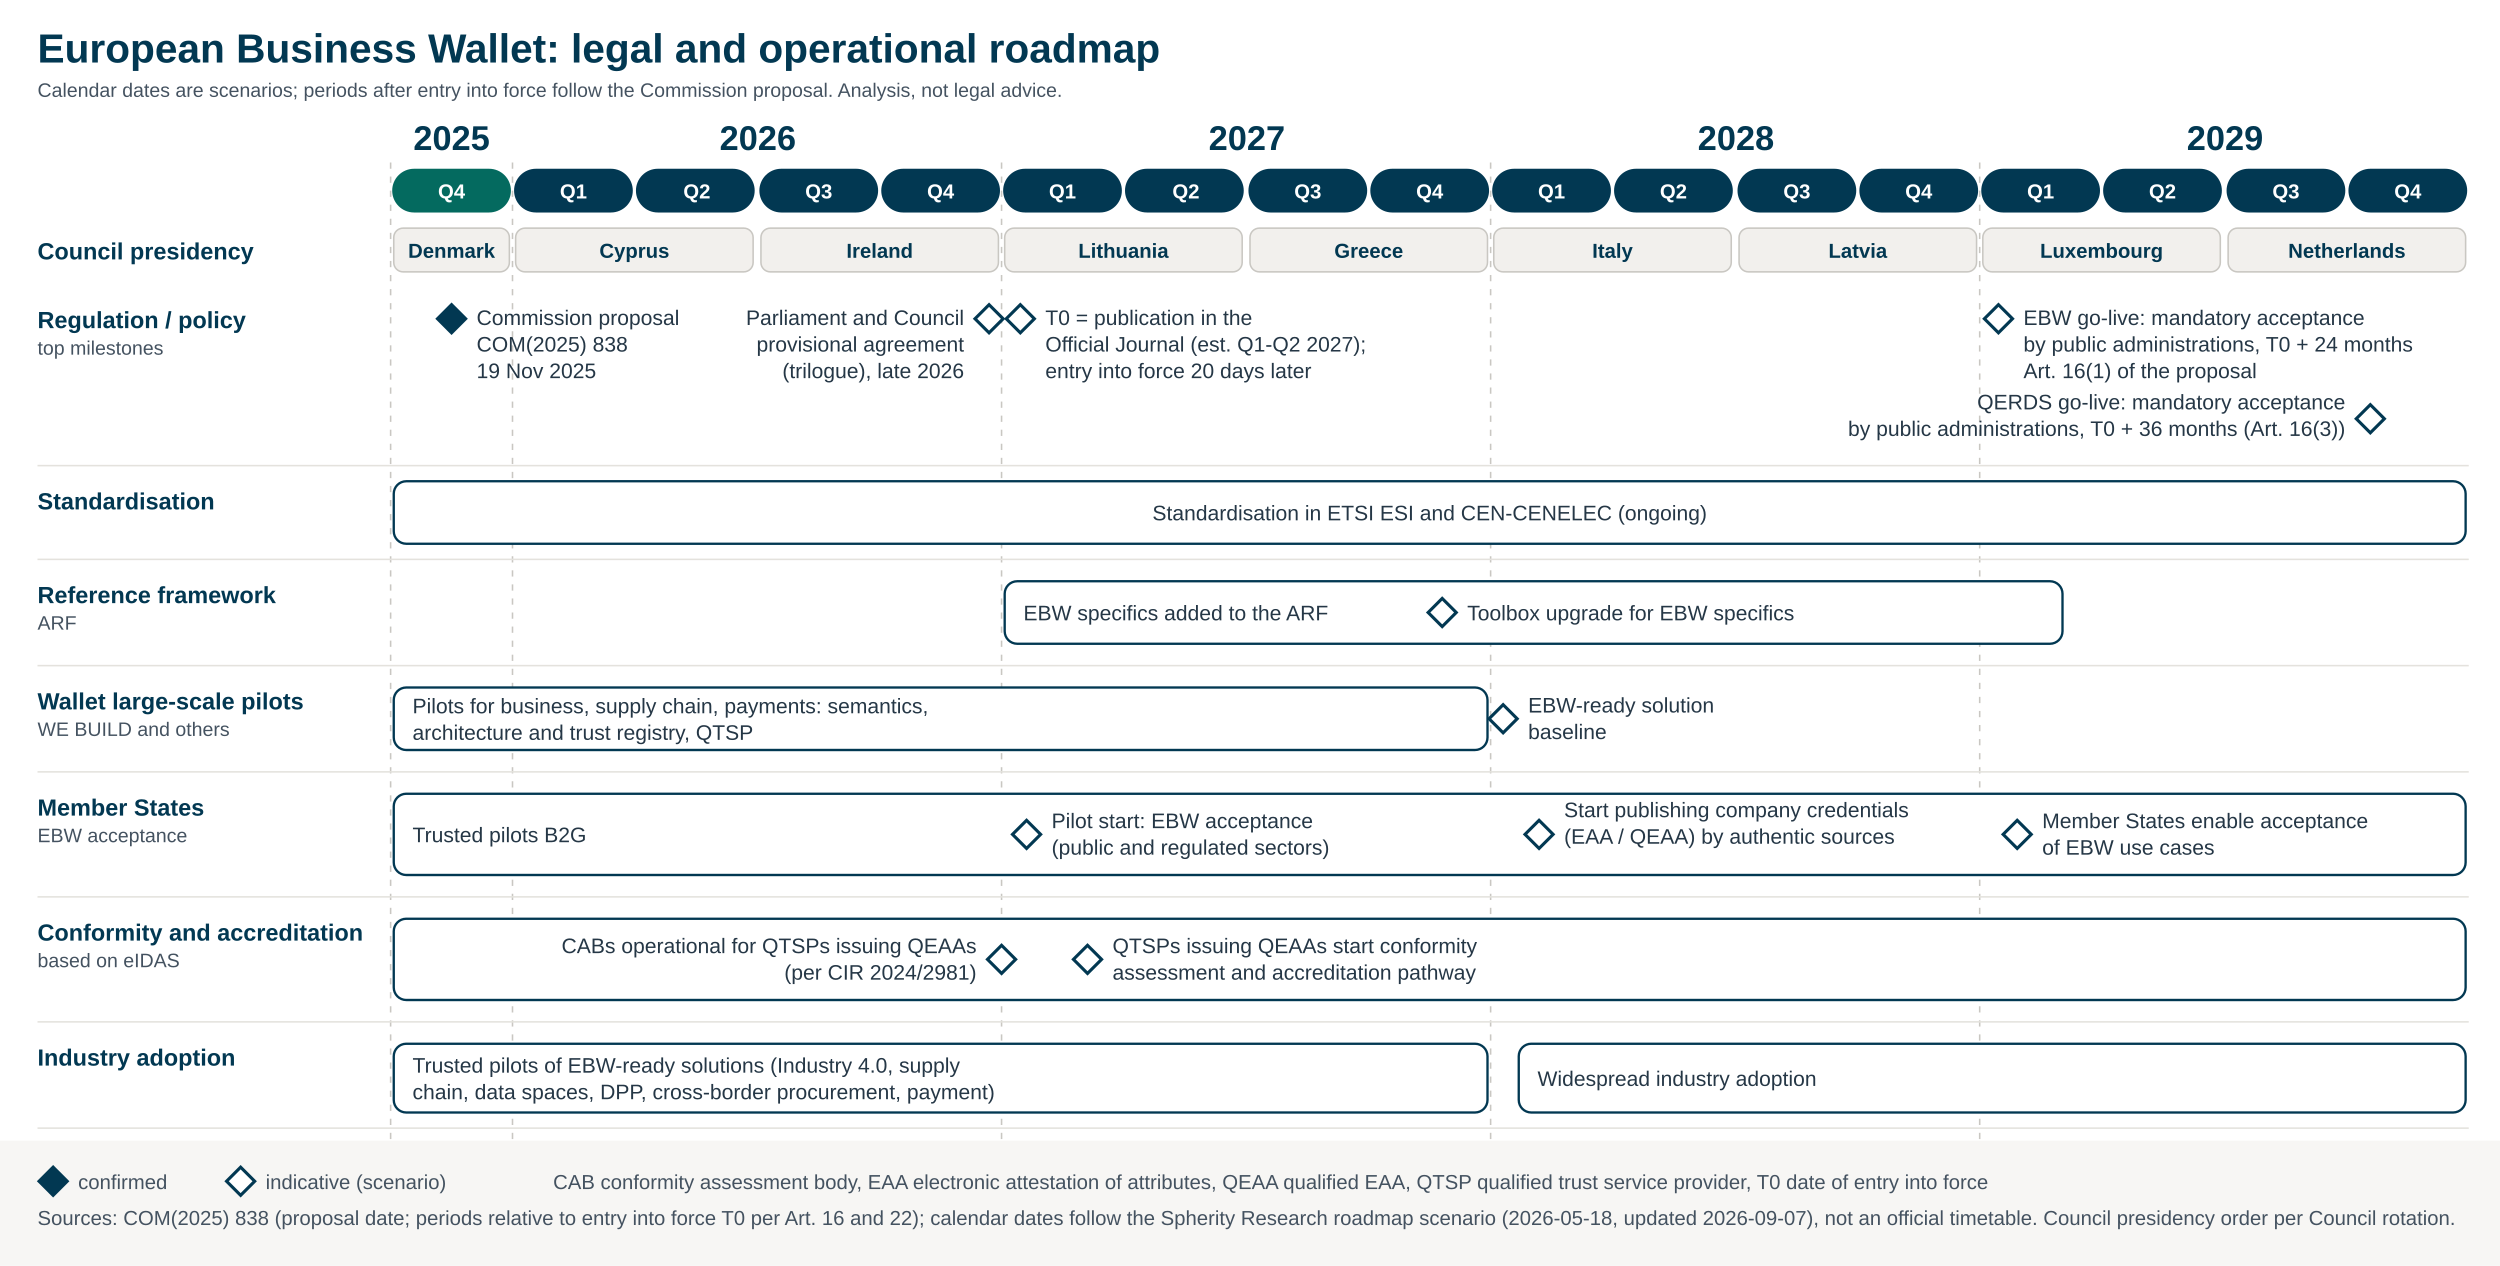
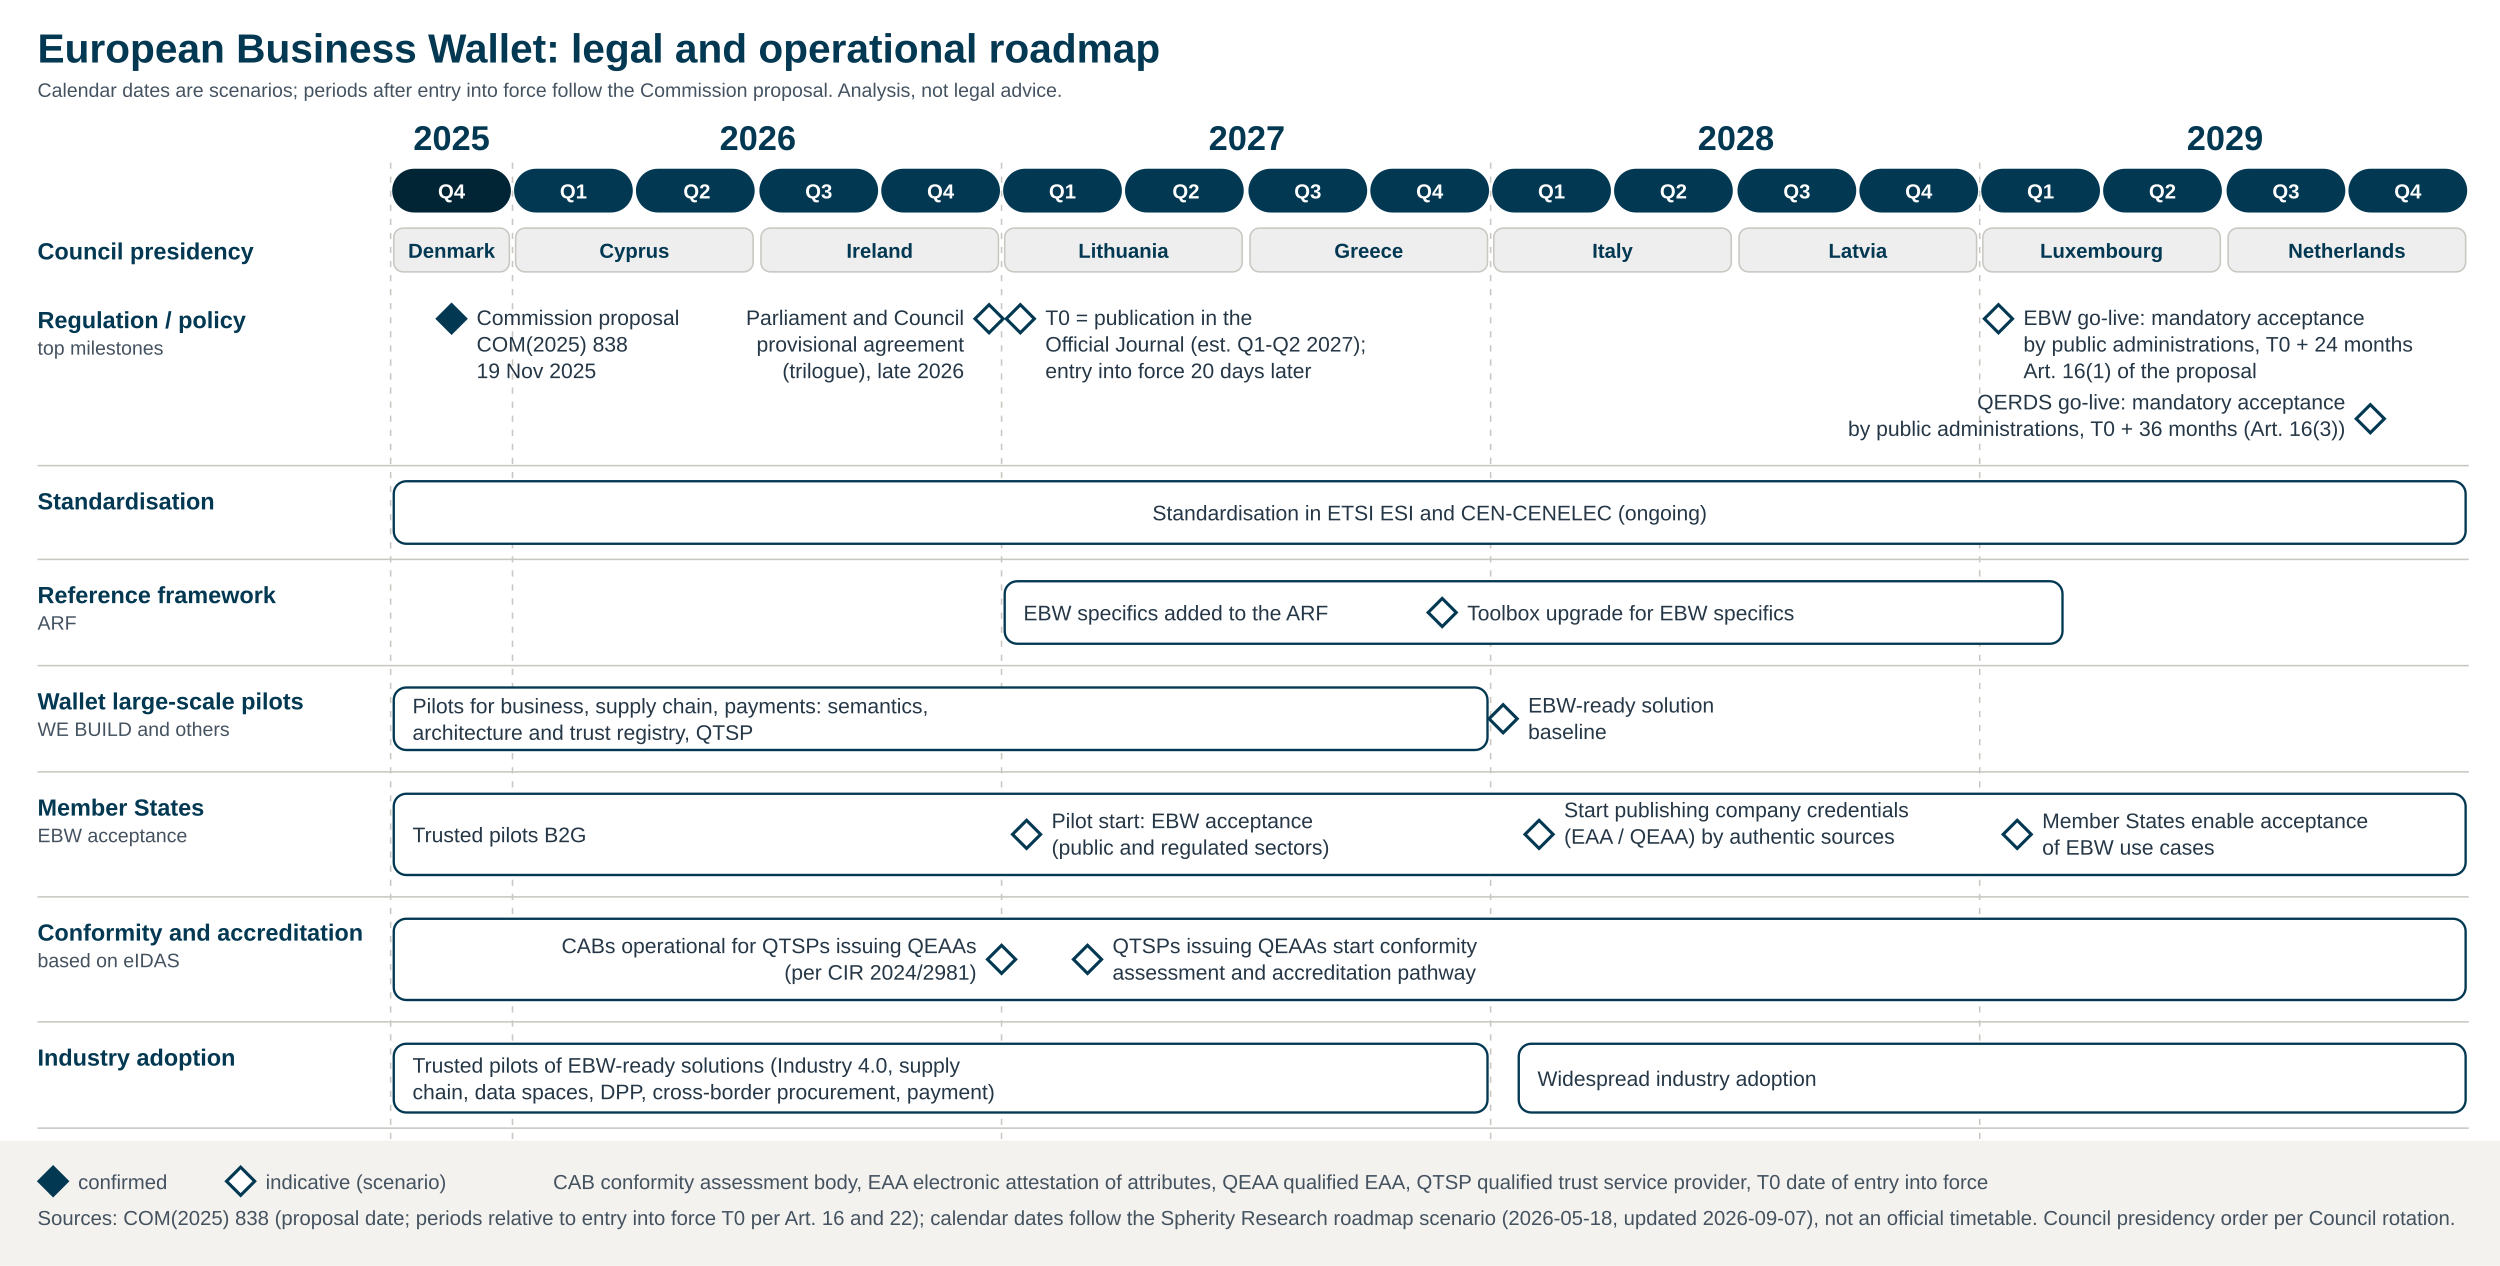
<svg xmlns="http://www.w3.org/2000/svg" viewBox="0 0 1600 810" width="1600" height="810" role="img" aria-labelledby="tm dm">
  <style>text{font-family:Archivo,Arial,sans-serif;fill:#253746}.t{font-size:26px;font-weight:700;fill:#023852}.lane{font-size:15px;font-weight:700;fill:#023852}.sub{font-size:12.5px;fill:#445260}.yr{font-size:22px;font-weight:700;fill:#023852}.q{font-size:13px;font-weight:600;fill:#fff}.bx{font-size:13.5px}.pres{font-size:13px;font-weight:600;fill:#023852}.leg{font-size:13px;fill:#445260}.grid{stroke:#C9C7C2;stroke-width:1;stroke-dasharray:4 5}</style>
  <rect width="1600" height="810" fill="#fff" />
  <text x="24" y="40" class="t">European Business Wallet: legal and operational roadmap</text>
  <text x="24" y="62" class="sub">Calendar dates are scenarios; periods after entry into force follow the Commission proposal. Analysis, not legal advice.</text>
  <text x="289" y="96" class="yr" text-anchor="middle">2025</text>
  <line x1="250" y1="104" x2="250" y2="740" class="grid" />
  <text x="485" y="96" class="yr" text-anchor="middle">2026</text>
  <line x1="328" y1="104" x2="328" y2="740" class="grid" />
  <text x="798" y="96" class="yr" text-anchor="middle">2027</text>
  <line x1="641" y1="104" x2="641" y2="740" class="grid" />
  <text x="1111" y="96" class="yr" text-anchor="middle">2028</text>
  <line x1="954" y1="104" x2="954" y2="740" class="grid" />
  <text x="1424" y="96" class="yr" text-anchor="middle">2029</text>
  <line x1="1267" y1="104" x2="1267" y2="740" class="grid" />
-   <rect x="251" y="108" width="76" height="28" rx="14" fill="#046A5F" />
+   <rect x="251" y="108" width="76" height="28" rx="14" fill="#022536" />
  <text x="289" y="127" class="q" text-anchor="middle">Q4</text>
  <rect x="329" y="108" width="76" height="28" rx="14" fill="#023852" />
  <text x="367" y="127" class="q" text-anchor="middle">Q1</text>
  <rect x="407" y="108" width="76" height="28" rx="14" fill="#023852" />
  <text x="446" y="127" class="q" text-anchor="middle">Q2</text>
  <rect x="486" y="108" width="76" height="28" rx="14" fill="#023852" />
  <text x="524" y="127" class="q" text-anchor="middle">Q3</text>
  <rect x="564" y="108" width="76" height="28" rx="14" fill="#023852" />
  <text x="602" y="127" class="q" text-anchor="middle">Q4</text>
  <rect x="642" y="108" width="76" height="28" rx="14" fill="#023852" />
  <text x="680" y="127" class="q" text-anchor="middle">Q1</text>
  <rect x="720" y="108" width="76" height="28" rx="14" fill="#023852" />
  <text x="759" y="127" class="q" text-anchor="middle">Q2</text>
  <rect x="799" y="108" width="76" height="28" rx="14" fill="#023852" />
  <text x="837" y="127" class="q" text-anchor="middle">Q3</text>
  <rect x="877" y="108" width="76" height="28" rx="14" fill="#023852" />
  <text x="915" y="127" class="q" text-anchor="middle">Q4</text>
  <rect x="955" y="108" width="76" height="28" rx="14" fill="#023852" />
  <text x="993" y="127" class="q" text-anchor="middle">Q1</text>
  <rect x="1033" y="108" width="76" height="28" rx="14" fill="#023852" />
  <text x="1071" y="127" class="q" text-anchor="middle">Q2</text>
  <rect x="1112" y="108" width="76" height="28" rx="14" fill="#023852" />
  <text x="1150" y="127" class="q" text-anchor="middle">Q3</text>
  <rect x="1190" y="108" width="76" height="28" rx="14" fill="#023852" />
  <text x="1228" y="127" class="q" text-anchor="middle">Q4</text>
  <rect x="1268" y="108" width="76" height="28" rx="14" fill="#023852" />
  <text x="1306" y="127" class="q" text-anchor="middle">Q1</text>
  <rect x="1346" y="108" width="76" height="28" rx="14" fill="#023852" />
  <text x="1384" y="127" class="q" text-anchor="middle">Q2</text>
  <rect x="1425" y="108" width="76" height="28" rx="14" fill="#023852" />
  <text x="1463" y="127" class="q" text-anchor="middle">Q3</text>
  <rect x="1503" y="108" width="76" height="28" rx="14" fill="#023852" />
  <text x="1541" y="127" class="q" text-anchor="middle">Q4</text>
  <text x="24" y="166" class="lane">Council presidency</text>
-   <rect x="252" y="146" width="74" height="28" rx="6" fill="#F2F0ED" stroke="#C9C7C2" />
+   <rect x="252" y="146" width="74" height="28" rx="6" fill="#EEEEEE" stroke="#C9C7C2" />
  <text x="289" y="165" class="pres" text-anchor="middle">Denmark</text>
-   <rect x="330" y="146" width="152" height="28" rx="6" fill="#F2F0ED" stroke="#C9C7C2" />
+   <rect x="330" y="146" width="152" height="28" rx="6" fill="#EEEEEE" stroke="#C9C7C2" />
  <text x="406" y="165" class="pres" text-anchor="middle">Cyprus</text>
-   <rect x="487" y="146" width="152" height="28" rx="6" fill="#F2F0ED" stroke="#C9C7C2" />
+   <rect x="487" y="146" width="152" height="28" rx="6" fill="#EEEEEE" stroke="#C9C7C2" />
  <text x="563" y="165" class="pres" text-anchor="middle">Ireland</text>
-   <rect x="643" y="146" width="152" height="28" rx="6" fill="#F2F0ED" stroke="#C9C7C2" />
+   <rect x="643" y="146" width="152" height="28" rx="6" fill="#EEEEEE" stroke="#C9C7C2" />
  <text x="719" y="165" class="pres" text-anchor="middle">Lithuania</text>
-   <rect x="800" y="146" width="152" height="28" rx="6" fill="#F2F0ED" stroke="#C9C7C2" />
+   <rect x="800" y="146" width="152" height="28" rx="6" fill="#EEEEEE" stroke="#C9C7C2" />
  <text x="876" y="165" class="pres" text-anchor="middle">Greece</text>
-   <rect x="956" y="146" width="152" height="28" rx="6" fill="#F2F0ED" stroke="#C9C7C2" />
+   <rect x="956" y="146" width="152" height="28" rx="6" fill="#EEEEEE" stroke="#C9C7C2" />
  <text x="1032" y="165" class="pres" text-anchor="middle">Italy</text>
-   <rect x="1113" y="146" width="152" height="28" rx="6" fill="#F2F0ED" stroke="#C9C7C2" />
+   <rect x="1113" y="146" width="152" height="28" rx="6" fill="#EEEEEE" stroke="#C9C7C2" />
  <text x="1189" y="165" class="pres" text-anchor="middle">Latvia</text>
-   <rect x="1269" y="146" width="152" height="28" rx="6" fill="#F2F0ED" stroke="#C9C7C2" />
+   <rect x="1269" y="146" width="152" height="28" rx="6" fill="#EEEEEE" stroke="#C9C7C2" />
  <text x="1345" y="165" class="pres" text-anchor="middle">Luxembourg</text>
-   <rect x="1426" y="146" width="152" height="28" rx="6" fill="#F2F0ED" stroke="#C9C7C2" />
+   <rect x="1426" y="146" width="152" height="28" rx="6" fill="#EEEEEE" stroke="#C9C7C2" />
  <text x="1502" y="165" class="pres" text-anchor="middle">Netherlands</text>
  <text x="24" y="210" class="lane">Regulation / policy</text>
  <text x="24" y="227" class="sub">top milestones</text>
  <text x="24" y="326" class="lane">Standardisation</text>
  <text x="24" y="386" class="lane">Reference framework</text>
  <text x="24" y="403" class="sub">ARF</text>
  <text x="24" y="454" class="lane">Wallet large-scale pilots</text>
  <text x="24" y="471" class="sub">WE BUILD and others</text>
  <text x="24" y="522" class="lane">Member States</text>
  <text x="24" y="539" class="sub">EBW acceptance</text>
  <text x="24" y="602" class="lane">Conformity and accreditation</text>
  <text x="24" y="619" class="sub">based on eIDAS</text>
  <text x="24" y="682" class="lane">Industry adoption</text>
-   <line x1="24" y1="298" x2="1580" y2="298" stroke="#E4E2DD" />
-   <line x1="24" y1="358" x2="1580" y2="358" stroke="#E4E2DD" />
-   <line x1="24" y1="426" x2="1580" y2="426" stroke="#E4E2DD" />
-   <line x1="24" y1="494" x2="1580" y2="494" stroke="#E4E2DD" />
-   <line x1="24" y1="574" x2="1580" y2="574" stroke="#E4E2DD" />
-   <line x1="24" y1="654" x2="1580" y2="654" stroke="#E4E2DD" />
-   <line x1="24" y1="722" x2="1580" y2="722" stroke="#E4E2DD" />
+   <line x1="24" y1="298" x2="1580" y2="298" stroke="#C9C7C2" />
+   <line x1="24" y1="358" x2="1580" y2="358" stroke="#C9C7C2" />
+   <line x1="24" y1="426" x2="1580" y2="426" stroke="#C9C7C2" />
+   <line x1="24" y1="494" x2="1580" y2="494" stroke="#C9C7C2" />
+   <line x1="24" y1="574" x2="1580" y2="574" stroke="#C9C7C2" />
+   <line x1="24" y1="654" x2="1580" y2="654" stroke="#C9C7C2" />
+   <line x1="24" y1="722" x2="1580" y2="722" stroke="#C9C7C2" />
  <path d="M289 195 L298 204 L289 213 L280 204 Z" fill="#023852" stroke="#023852" stroke-width="2" />
  <text x="305" y="208" class="bx" text-anchor="start">Commission proposal</text>
  <text x="305" y="225" class="bx" text-anchor="start">COM(2025) 838</text>
  <text x="305" y="242" class="bx" text-anchor="start">19 Nov 2025</text>
  <path d="M633 195 L642 204 L633 213 L624 204 Z" fill="#fff" stroke="#023852" stroke-width="2" />
  <text x="617" y="208" class="bx" text-anchor="end">Parliament and Council</text>
  <text x="617" y="225" class="bx" text-anchor="end">provisional agreement</text>
  <text x="617" y="242" class="bx" text-anchor="end">(trilogue), late 2026</text>
  <path d="M653 195 L662 204 L653 213 L644 204 Z" fill="#fff" stroke="#023852" stroke-width="2" />
  <text x="669" y="208" class="bx" text-anchor="start">T0 = publication in the</text>
  <text x="669" y="225" class="bx" text-anchor="start">Official Journal (est. Q1-Q2 2027);</text>
  <text x="669" y="242" class="bx" text-anchor="start">entry into force 20 days later</text>
  <path d="M1279 195 L1288 204 L1279 213 L1270 204 Z" fill="#fff" stroke="#023852" stroke-width="2" />
  <text x="1295" y="208" class="bx" text-anchor="start">EBW go-live: mandatory acceptance</text>
  <text x="1295" y="225" class="bx" text-anchor="start">by public administrations, T0 + 24 months</text>
  <text x="1295" y="242" class="bx" text-anchor="start">Art. 16(1) of the proposal</text>
  <path d="M1517 259 L1526 268 L1517 277 L1508 268 Z" fill="#fff" stroke="#023852" stroke-width="2" />
  <text x="1501" y="262" class="bx" text-anchor="end">QERDS go-live: mandatory acceptance</text>
  <text x="1501" y="279" class="bx" text-anchor="end">by public administrations, T0 + 36 months (Art. 16(3))</text>
  <rect x="252" y="308" width="1326" height="40" rx="8" fill="#fff" stroke="#023852" stroke-width="1.5" />
  <text x="915" y="333" class="bx" text-anchor="middle">Standardisation in ETSI ESI and CEN-CENELEC (ongoing)</text>
  <rect x="643" y="372" width="677" height="40" rx="8" fill="#fff" stroke="#023852" stroke-width="1.5" />
  <text x="655" y="397" class="bx" text-anchor="start">EBW specifics added to the ARF</text>
  <path d="M923 383 L932 392 L923 401 L914 392 Z" fill="#fff" stroke="#023852" stroke-width="2" />
  <text x="939" y="397" class="bx" text-anchor="start">Toolbox upgrade for EBW specifics</text>
  <rect x="252" y="440" width="700" height="40" rx="8" fill="#fff" stroke="#023852" stroke-width="1.5" />
  <text x="264" y="456.5" class="bx" text-anchor="start">Pilots for business, supply chain, payments: semantics,</text>
  <text x="264" y="473.5" class="bx" text-anchor="start">architecture and trust registry, QTSP</text>
  <path d="M962 451 L971 460 L962 469 L953 460 Z" fill="#fff" stroke="#023852" stroke-width="2" />
  <text x="978" y="456" class="bx" text-anchor="start">EBW-ready solution</text>
  <text x="978" y="473" class="bx" text-anchor="start">baseline</text>
  <rect x="252" y="508" width="1326" height="52" rx="8" fill="#fff" stroke="#023852" stroke-width="1.5" />
  <text x="264" y="539" class="bx" text-anchor="start">Trusted pilots B2G</text>
  <path d="M657 525 L666 534 L657 543 L648 534 Z" fill="#fff" stroke="#023852" stroke-width="2" />
  <text x="673" y="530" class="bx" text-anchor="start">Pilot start: EBW acceptance</text>
  <text x="673" y="547" class="bx" text-anchor="start">(public and regulated sectors)</text>
  <path d="M985 525 L994 534 L985 543 L976 534 Z" fill="#fff" stroke="#023852" stroke-width="2" />
  <text x="1001" y="523" class="bx" text-anchor="start">Start publishing company credentials</text>
  <text x="1001" y="540" class="bx" text-anchor="start">(EAA / QEAA) by authentic sources</text>
  <path d="M1291 525 L1300 534 L1291 543 L1282 534 Z" fill="#fff" stroke="#023852" stroke-width="2" />
  <text x="1307" y="530" class="bx" text-anchor="start">Member States enable acceptance</text>
  <text x="1307" y="547" class="bx" text-anchor="start">of EBW use cases</text>
  <rect x="252" y="588" width="1326" height="52" rx="8" fill="#fff" stroke="#023852" stroke-width="1.5" />
  <path d="M641 605 L650 614 L641 623 L632 614 Z" fill="#fff" stroke="#023852" stroke-width="2" />
  <text x="625" y="610" class="bx" text-anchor="end">CABs operational for QTSPs issuing QEAAs</text>
  <text x="625" y="627" class="bx" text-anchor="end">(per CIR 2024/2981)</text>
  <path d="M696 605 L705 614 L696 623 L687 614 Z" fill="#fff" stroke="#023852" stroke-width="2" />
  <text x="712" y="610" class="bx" text-anchor="start">QTSPs issuing QEAAs start conformity</text>
  <text x="712" y="627" class="bx" text-anchor="start">assessment and accreditation pathway</text>
  <rect x="252" y="668" width="700" height="44" rx="8" fill="#fff" stroke="#023852" stroke-width="1.5" />
  <text x="264" y="686.5" class="bx" text-anchor="start">Trusted pilots of EBW-ready solutions (Industry 4.0, supply</text>
  <text x="264" y="703.5" class="bx" text-anchor="start">chain, data spaces, DPP, cross-border procurement, payment)</text>
  <rect x="972" y="668" width="606" height="44" rx="8" fill="#fff" stroke="#023852" stroke-width="1.5" />
  <text x="984" y="695.0" class="bx" text-anchor="start">Widespread industry adoption</text>
-   <rect x="0" y="730" width="1600" height="80" fill="#F7F6F4" />
+   <rect x="0" y="730" width="1600" height="80" fill="#F4F2EE" />
  <path d="M34 747 L43 756 L34 765 L25 756 Z" fill="#023852" stroke="#023852" stroke-width="2" />
  <text x="50" y="761" class="leg">confirmed</text>
  <path d="M154 747 L163 756 L154 765 L145 756 Z" fill="#fff" stroke="#023852" stroke-width="2" />
  <text x="170" y="761" class="leg">indicative (scenario)</text>
  <text x="354" y="761" class="leg">CAB conformity assessment body, EAA electronic attestation of attributes, QEAA qualified EAA, QTSP qualified trust service provider, T0 date of entry into force</text>
  <text x="24" y="784" class="leg">Sources: COM(2025) 838 (proposal date; periods relative to entry into force T0 per Art. 16 and 22); calendar dates follow the Spherity Research roadmap scenario (2026-05-18, updated 2026-09-07), not an official timetable. Council presidency order per Council rotation.</text>
</svg>
